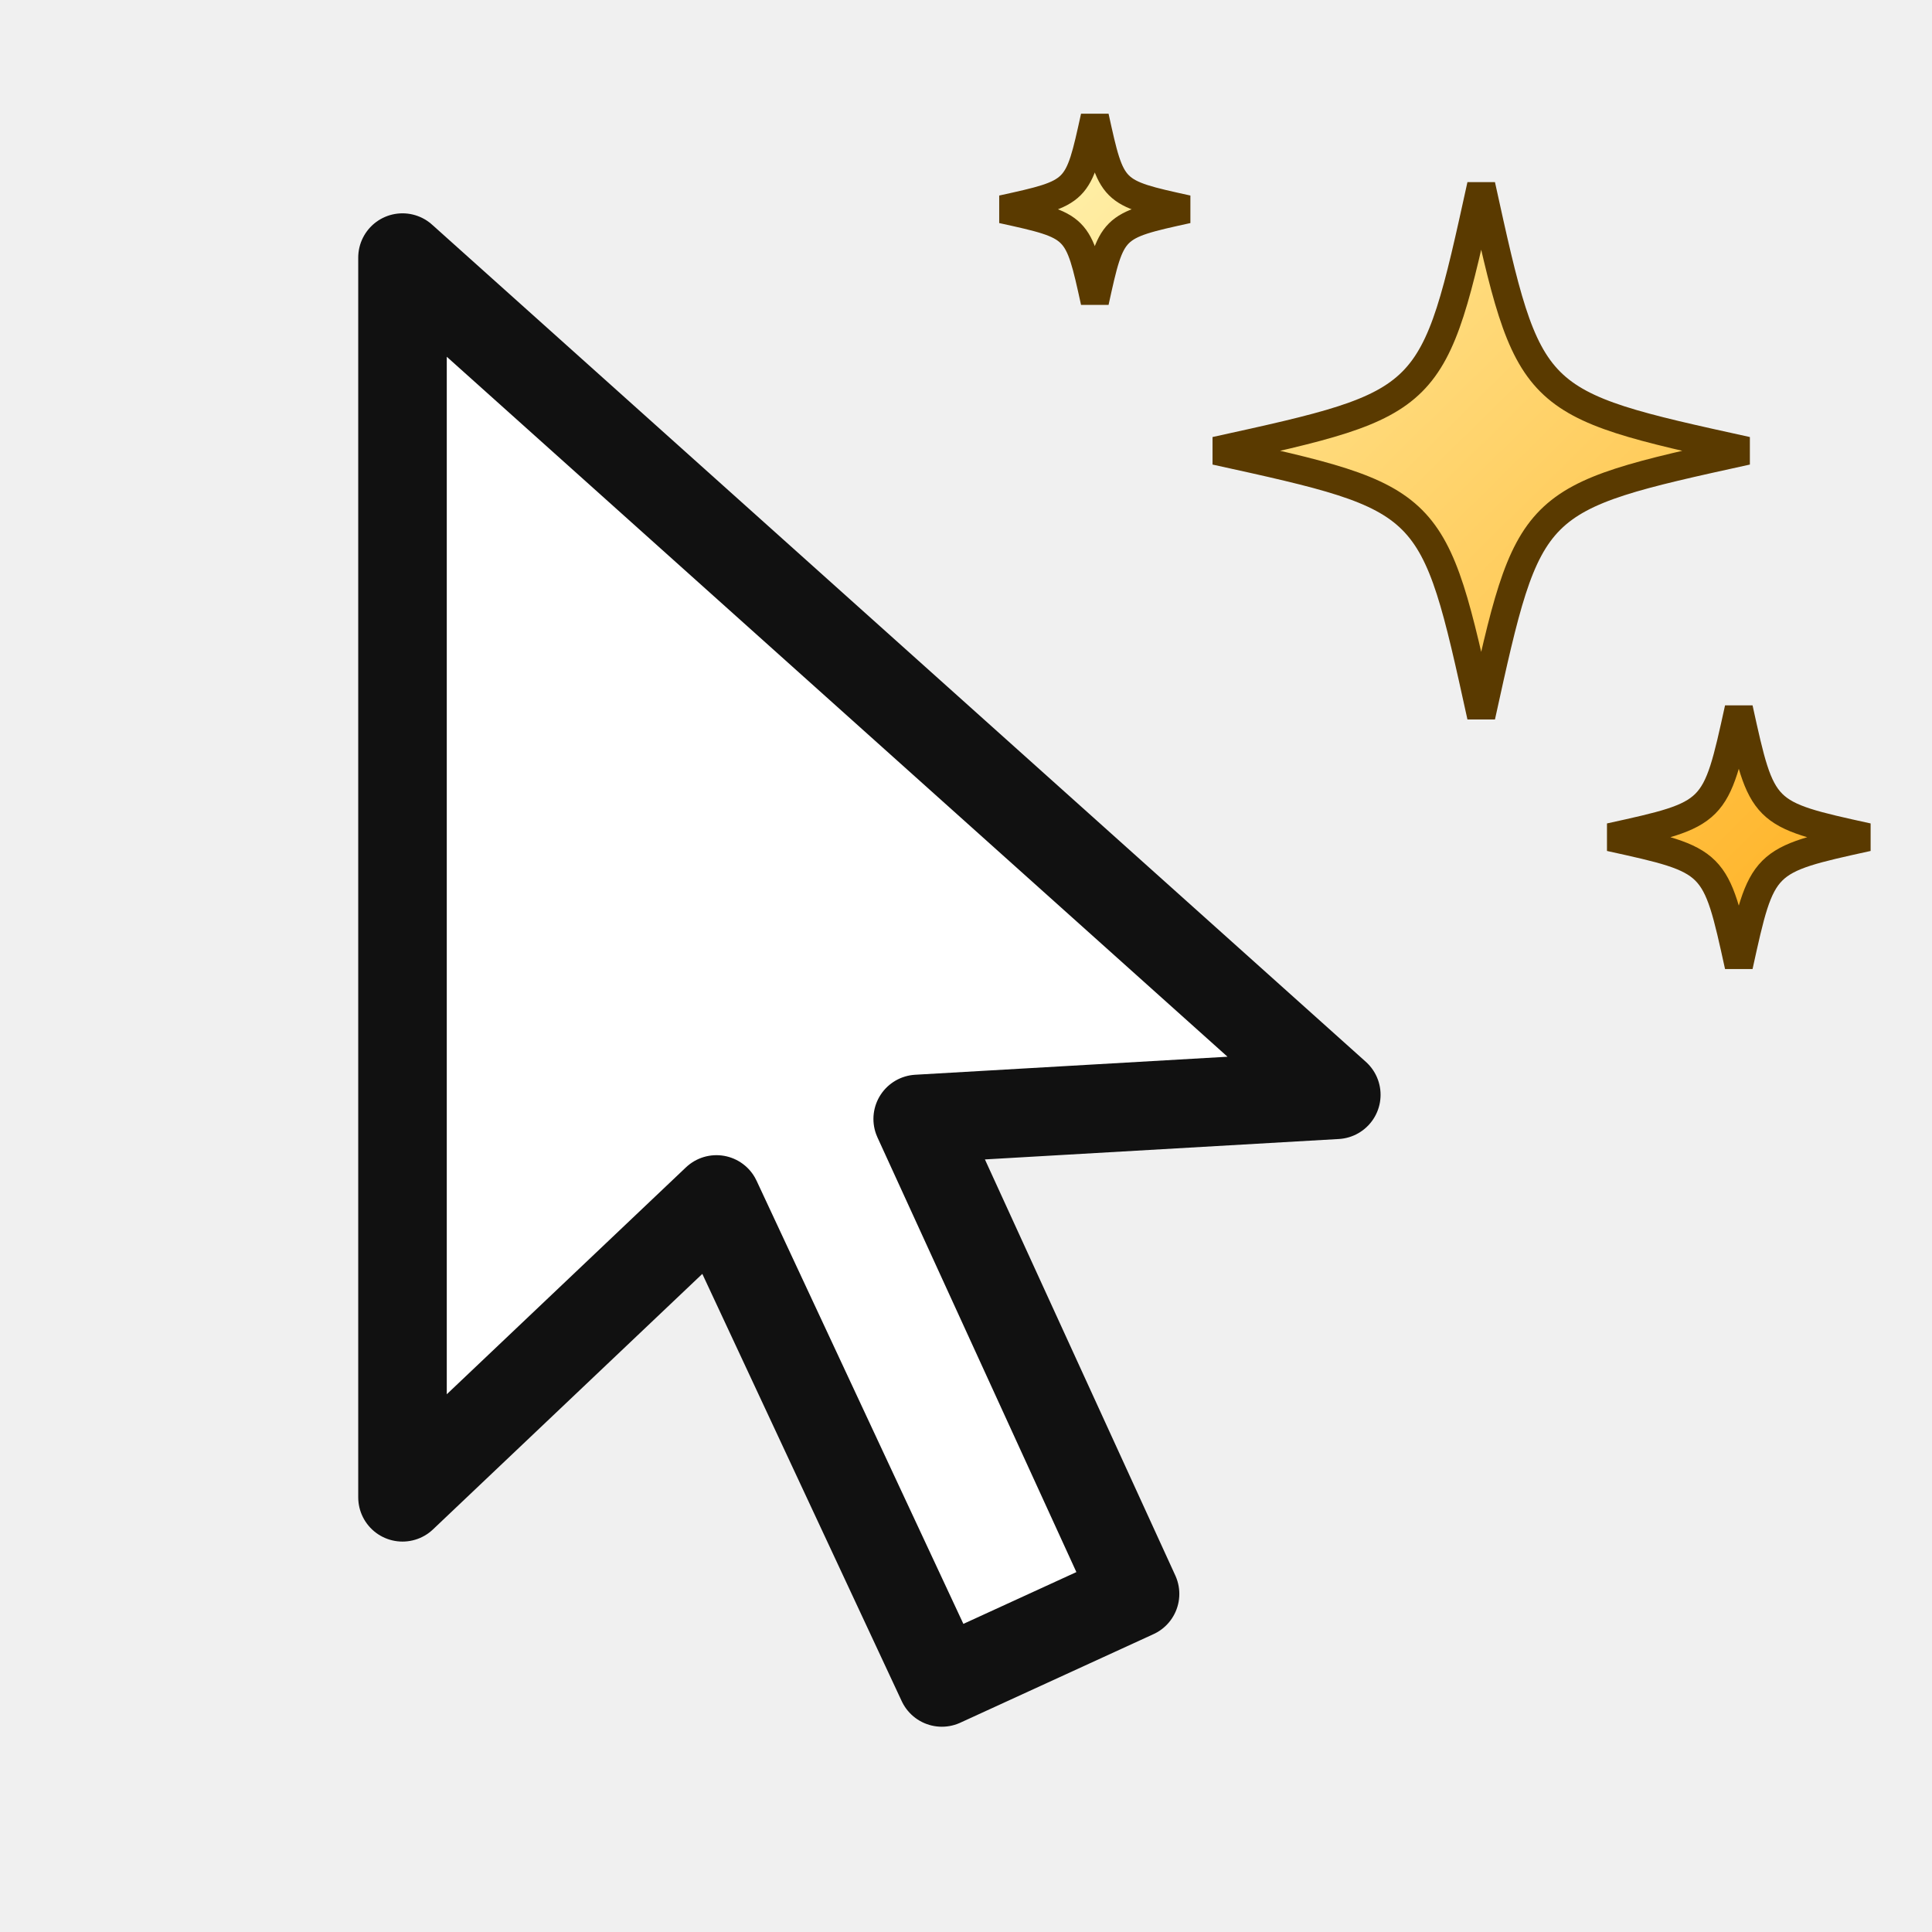
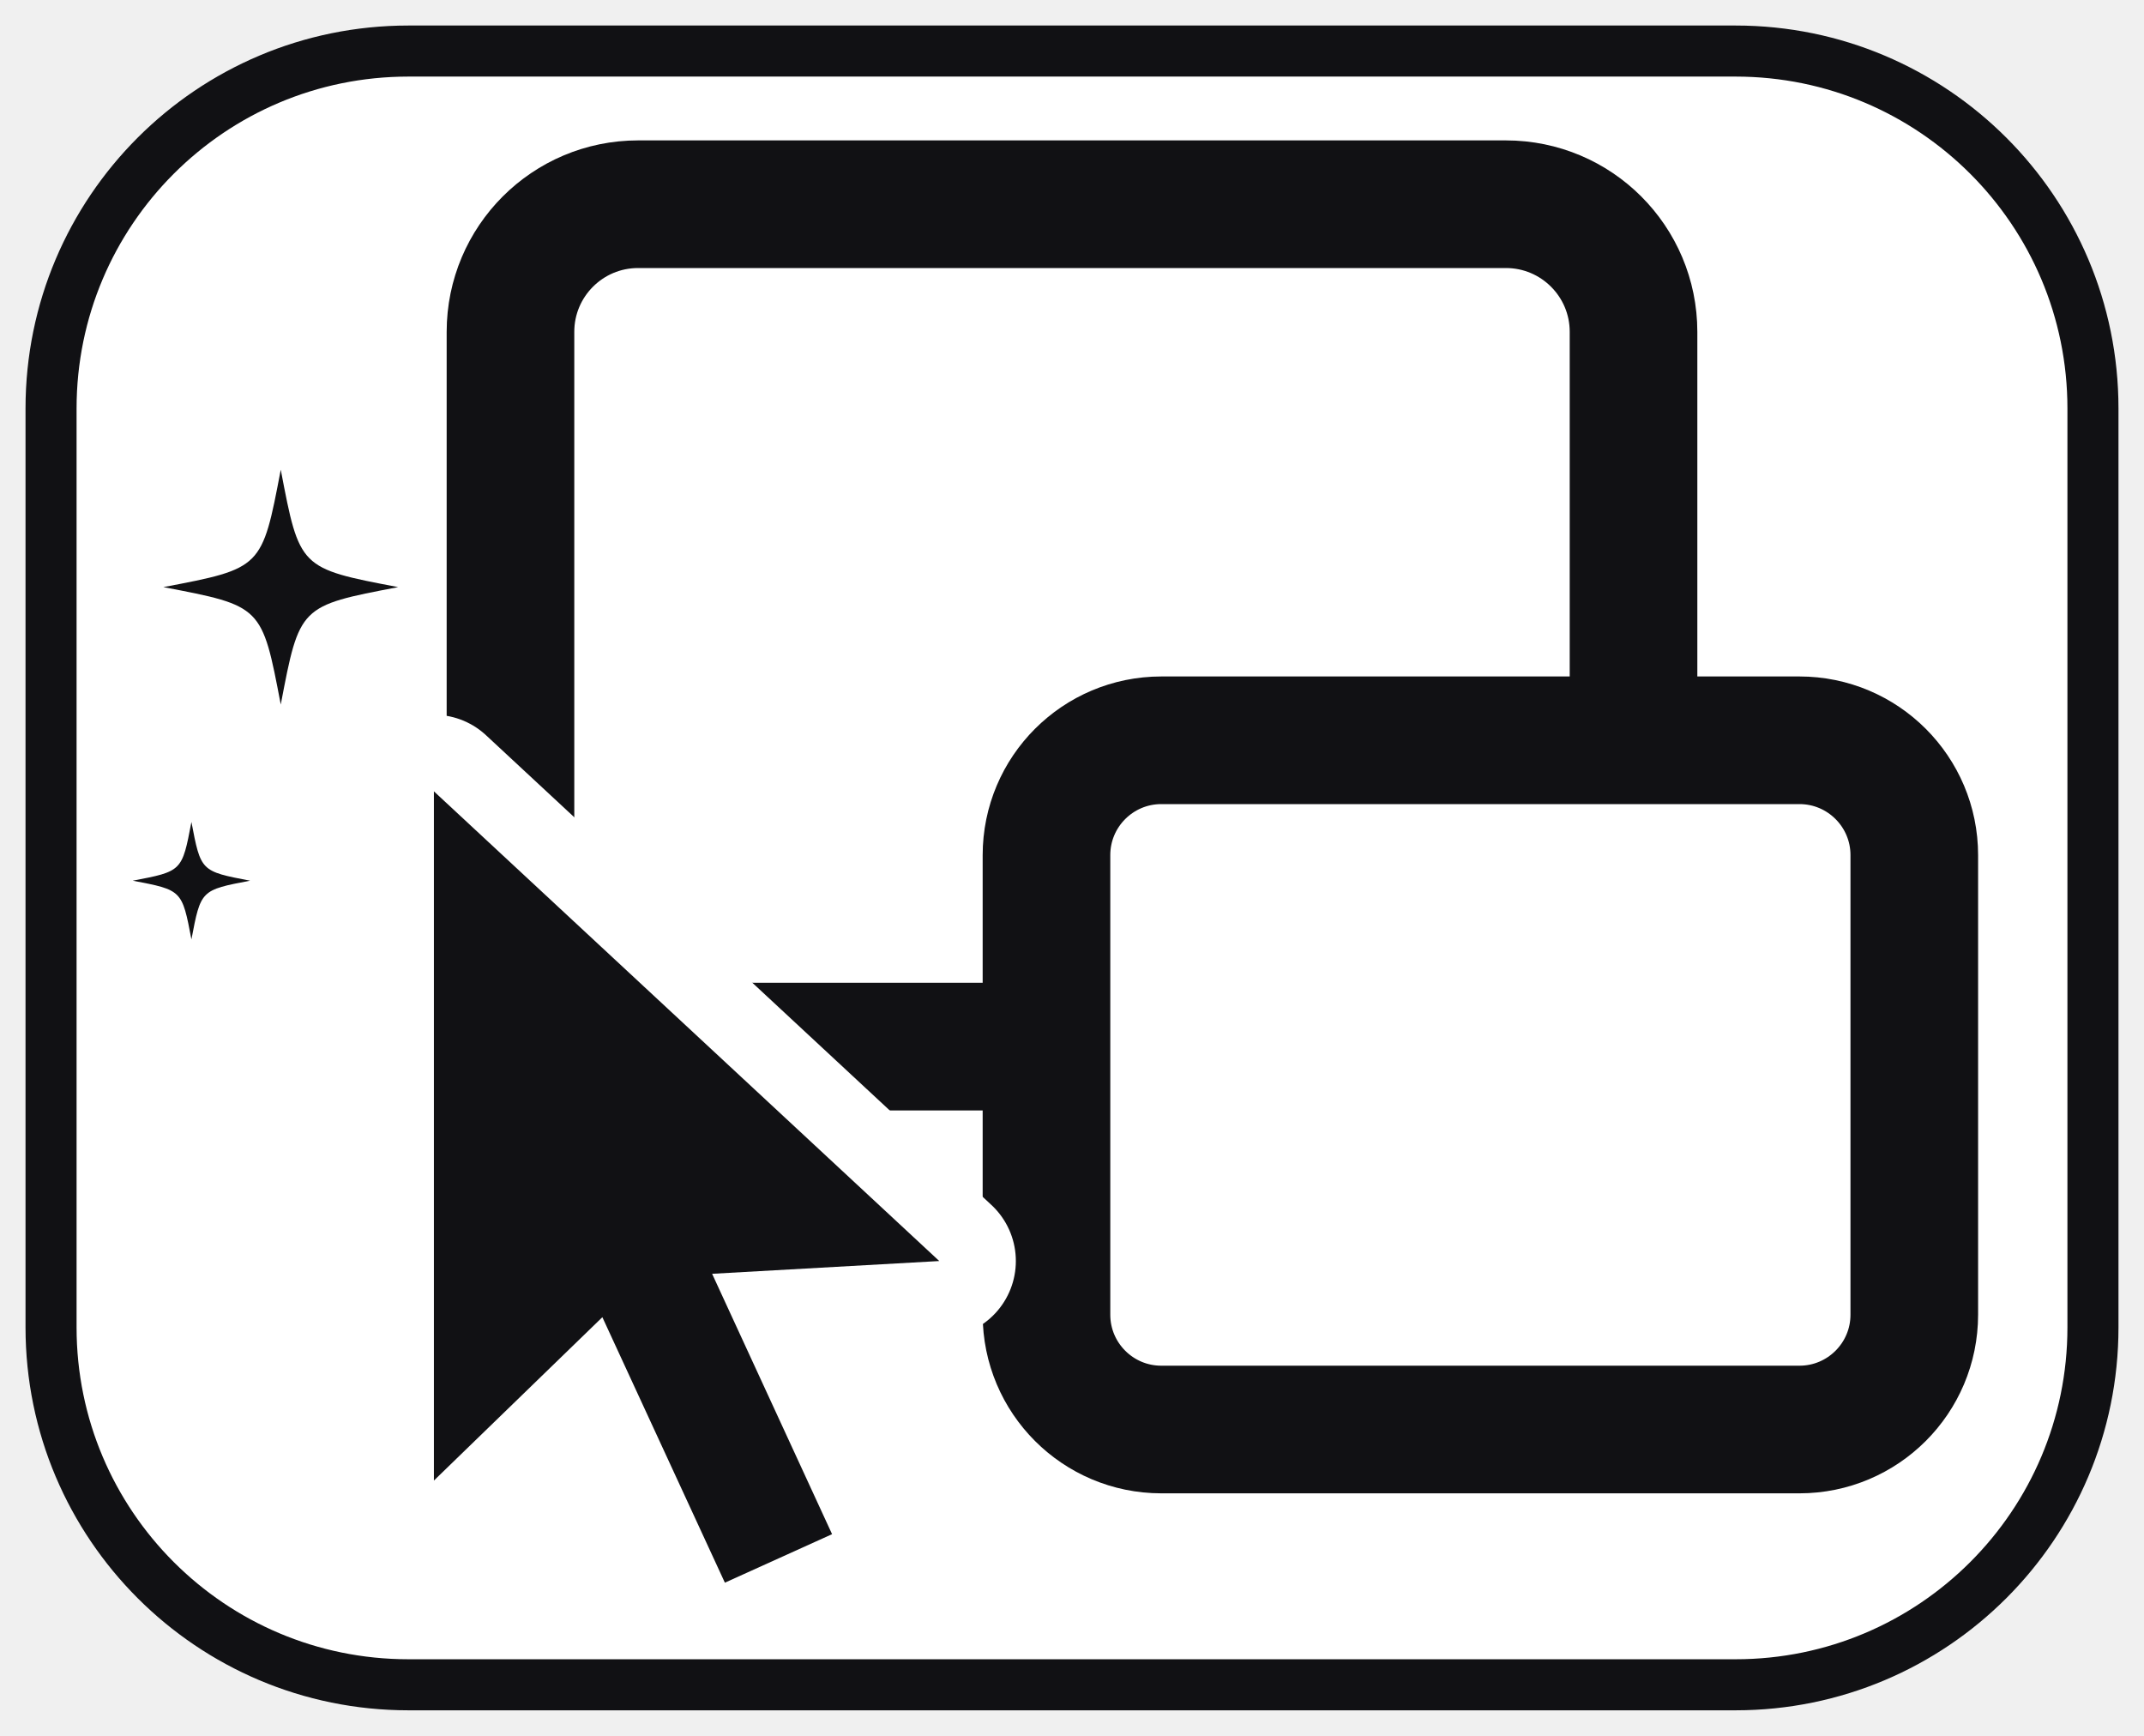
- <svg xmlns="http://www.w3.org/2000/svg" viewBox="0 0 24 24">
+ <svg xmlns="http://www.w3.org/2000/svg" viewBox="10 16 84 68">
+   <rect x="12" y="18" width="80" height="64" rx="14" fill="#FFFFFF" stroke="#111114" stroke-width="2" />
  <defs>
-     <linearGradient id="g" x1="0" y1="0" x2="1" y2="1">
-       <stop offset="0" stop-color="#FFF3B0" />
-       <stop offset="1" stop-color="#FFB020" />
-     </linearGradient>
+     <mask id="cutFront" maskUnits="userSpaceOnUse" x="0" y="0" width="100" height="100">
+       <rect width="100" height="100" fill="#fff" />
+       <rect x="51" y="45" width="34" height="27" rx="4.5" fill="#000" />
+     </mask>
+     <mask id="cutArrow" maskUnits="userSpaceOnUse" x="0" y="0" width="100" height="100">
+       <rect width="100" height="100" fill="#fff" />
+       <path d="M27,47 L27,74 L33.6,67.6 L38.4,78 L42.6,76.1 L37.9,65.9 L46.8,65.4 Z" fill="#000" stroke="#000" stroke-width="6" stroke-linejoin="round" />
+     </mask>
  </defs>
-   <path d="M5,3.2 L5,18.6 L8.9,14.9 L11.7,20.9 L14.1,19.8 L11.4,13.9 L16.6,13.6 Z" fill="#fff" stroke="#111" stroke-width="1.1" stroke-linejoin="round" />
-   <path d="M18.4,2.3 C18.994,5.006 18.994,5.006 21.7,5.6 C18.994,6.194 18.994,6.194 18.4,8.9 C17.806,6.194 17.806,6.194 15.1,5.6 C17.806,5.006 17.806,5.006 18.4,2.3 Z M21.6,8.8 C21.888,10.112 21.888,10.112 23.2,10.4 C21.888,10.688 21.888,10.688 21.6,12.0 C21.312,10.688 21.312,10.688 20.0,10.4 C21.312,10.112 21.312,10.112 21.6,8.8 Z M13.6,1.45 C13.807,2.393 13.807,2.393 14.75,2.6 C13.807,2.807 13.807,2.807 13.6,3.75 C13.393,2.807 13.393,2.807 12.45,2.6 C13.393,2.393 13.393,2.393 13.6,1.45 Z" fill="url(#g)" stroke="#5a3a00" stroke-width="0.35" />
+   <g mask="url(#cutArrow)">
+     <rect x="30" y="24" width="44" height="33" rx="5" fill="none" stroke="#111114" stroke-width="5" mask="url(#cutFront)" />
+     <rect x="51" y="45" width="34" height="27" rx="4.5" fill="none" stroke="#111114" stroke-width="5" />
+   </g>
+   <path d="M27,47 L27,74 L33.6,67.6 L38.4,78 L42.6,76.1 L37.9,65.9 L46.8,65.4 Z" fill="#111114" />
+   <path d="M21,34.4 C21.736,38.264 21.736,38.264 25.6,39 C21.736,39.736 21.736,39.736 21,43.6 C20.264,39.736 20.264,39.736 16.4,39 C20.264,38.264 20.264,38.264 21,34.4 Z M17.5,48.2 C17.868,50.132 17.868,50.132 19.8,50.5 C17.868,50.868 17.868,50.868 17.5,52.8 C17.132,50.868 17.132,50.868 15.2,50.5 C17.132,50.132 17.132,50.132 17.5,48.2 Z" fill="#111114" />
</svg>
